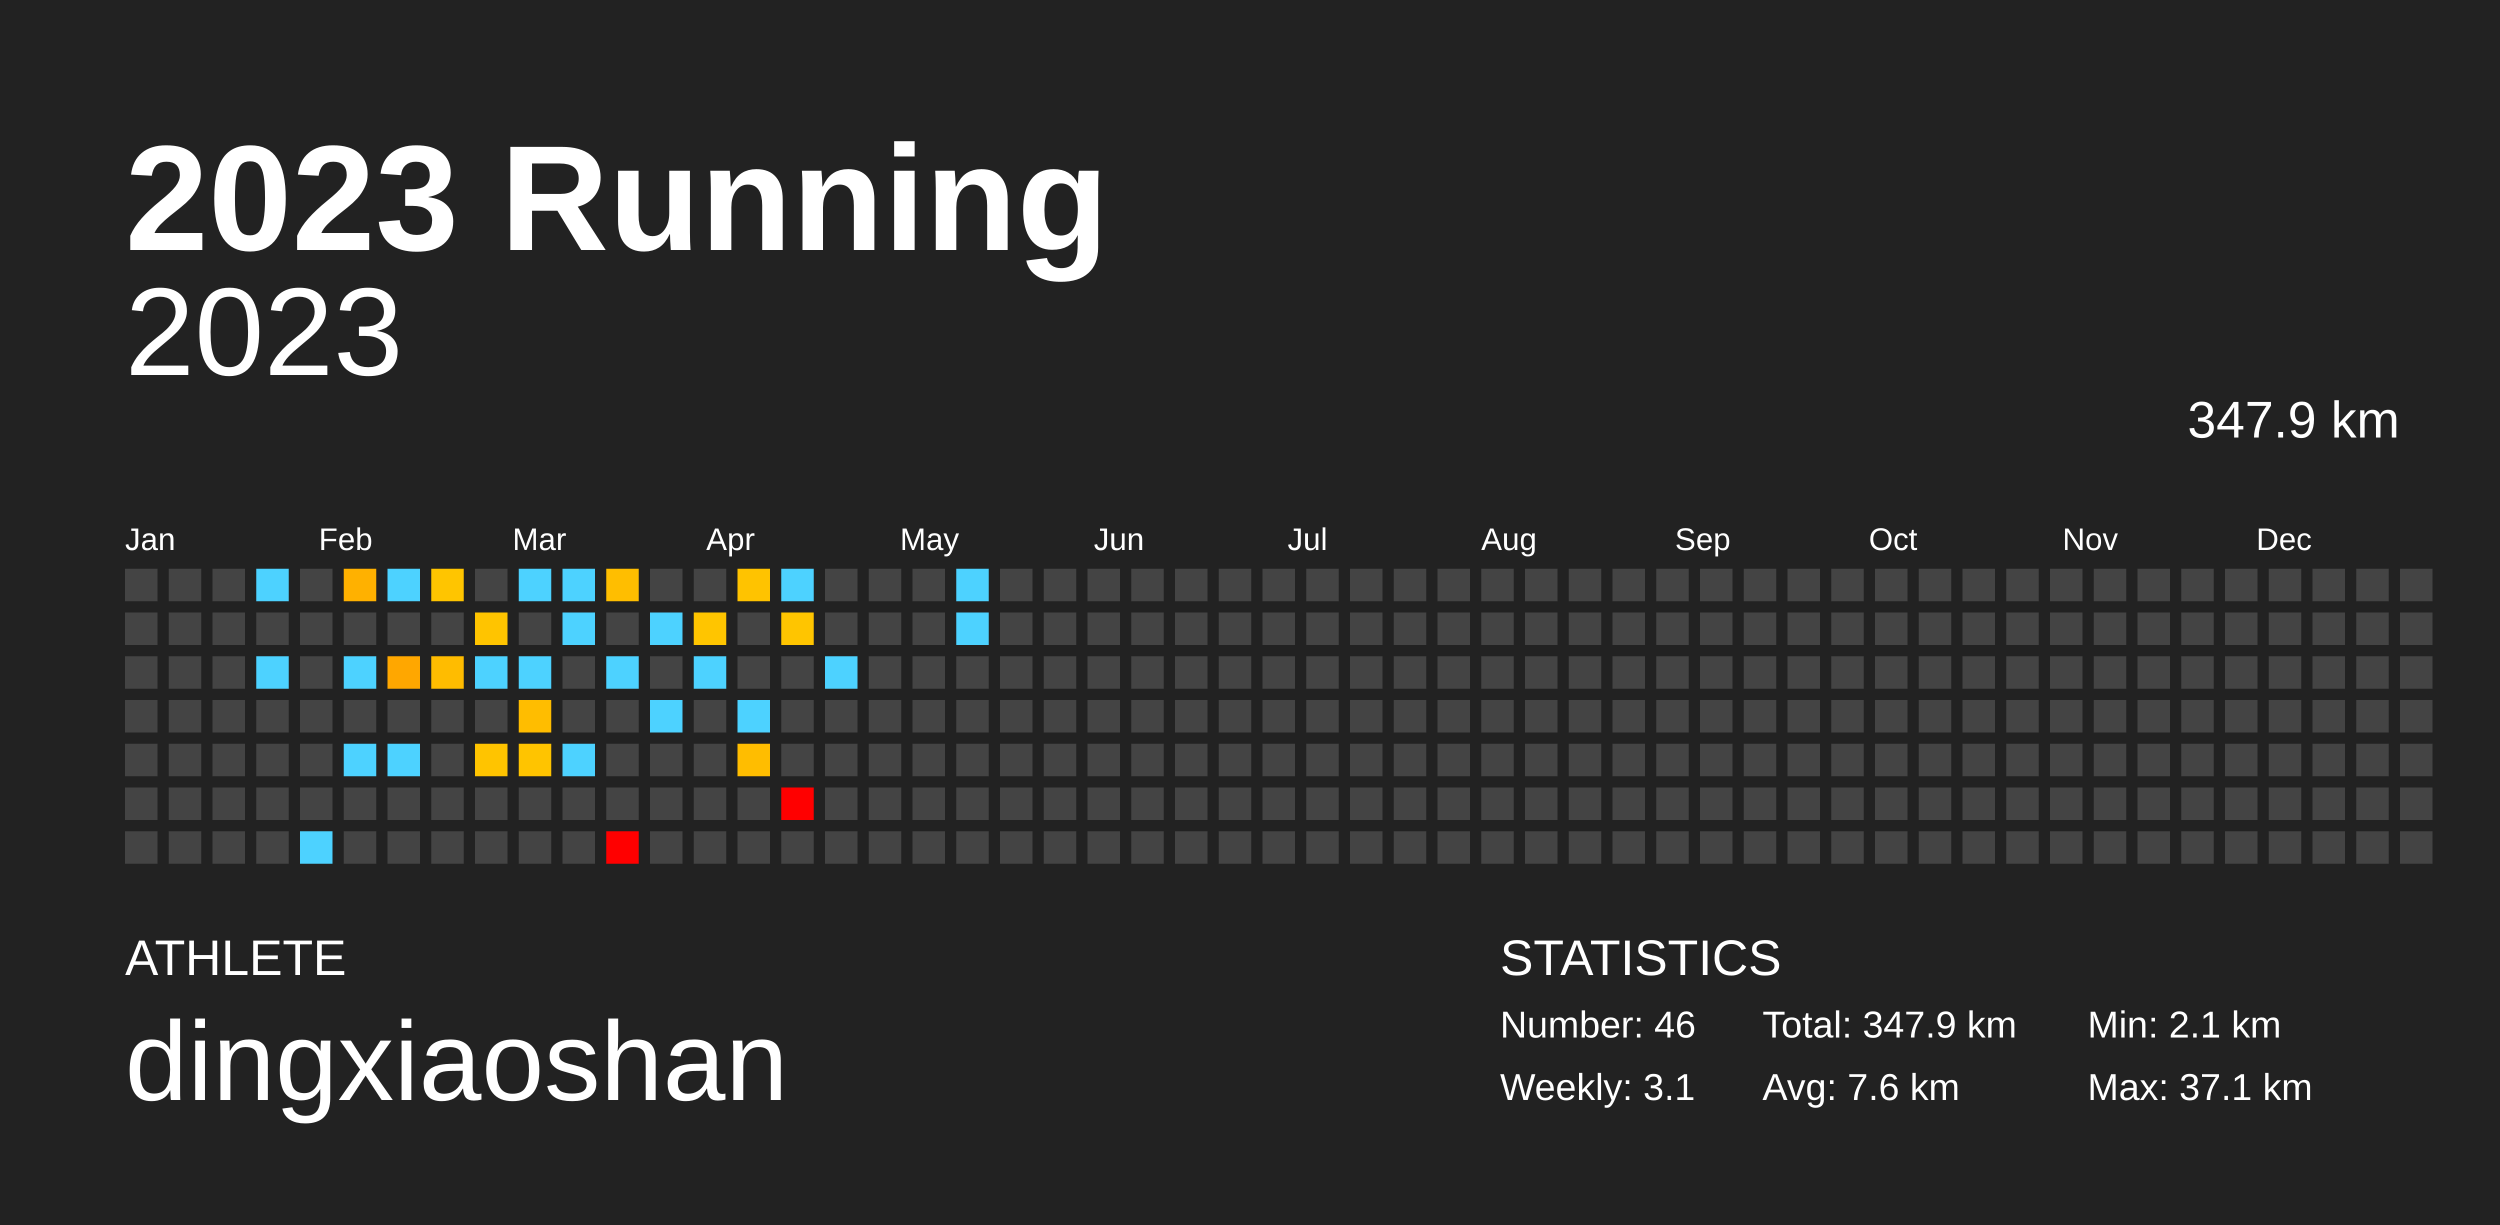
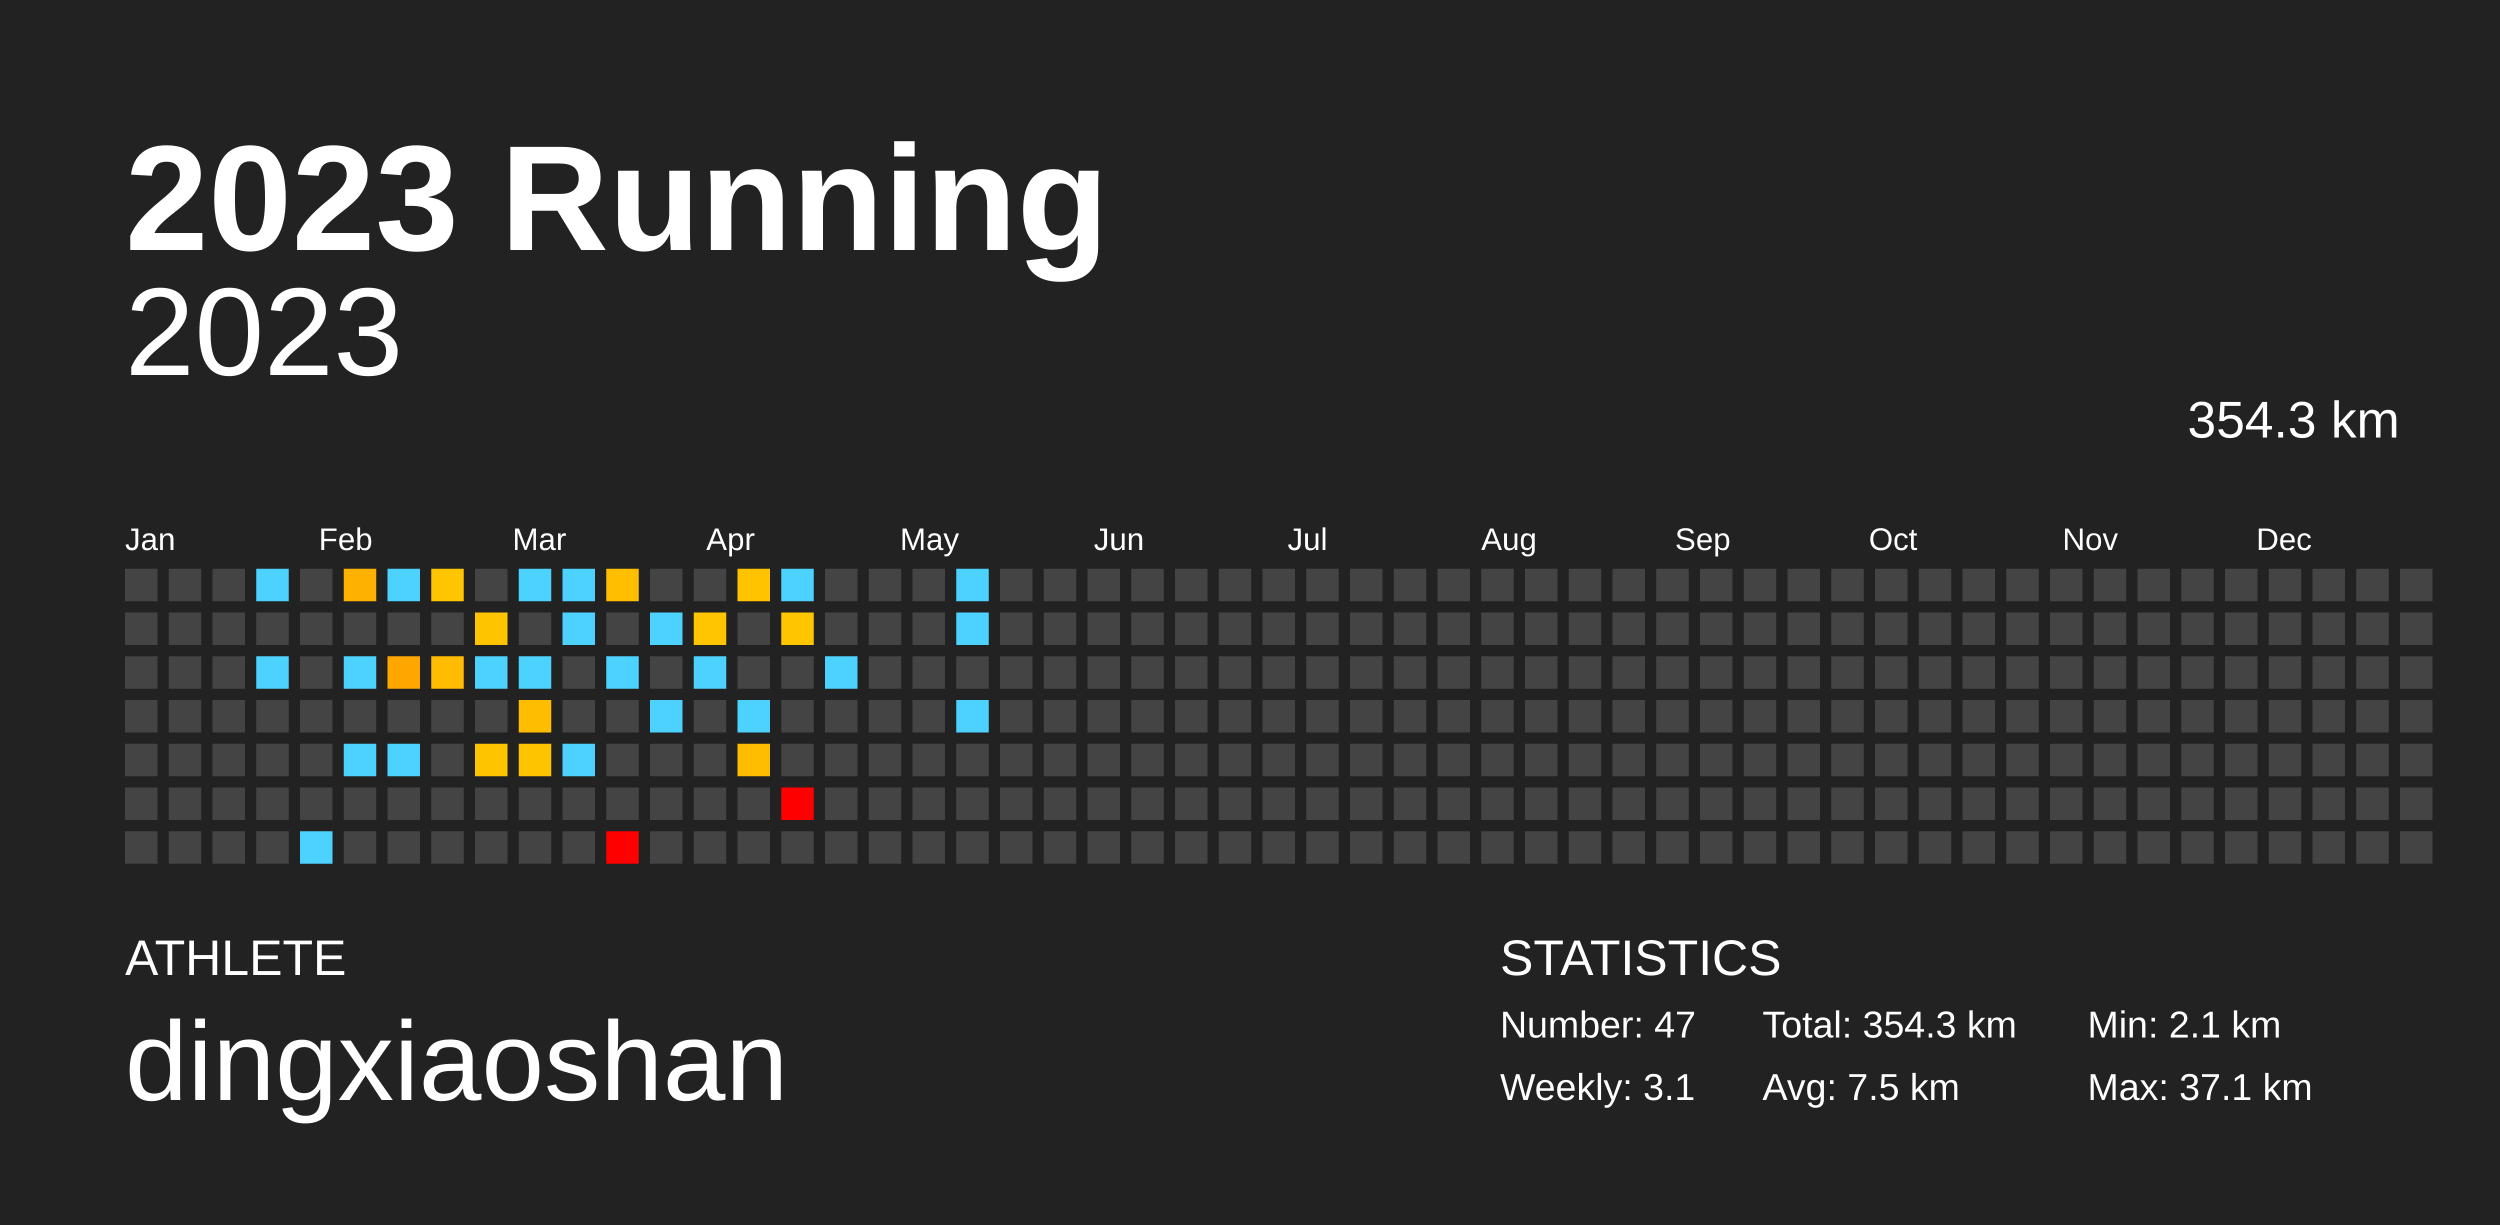
<svg xmlns="http://www.w3.org/2000/svg" baseProfile="full" height="98mm" version="1.1" viewBox="0,0,200,98" width="200mm">
  <defs />
  <rect fill="#222222" height="98" width="200" x="0" y="0" />
  <text fill="#FFFFFF" style="font-size:12px; font-family:Arial; font-weight:bold;" x="10" y="20">2023 Running</text>
  <text fill="#FFFFFF" style="font-size:4px; font-family:Arial" x="10" y="78">ATHLETE</text>
  <text fill="#FFFFFF" style="font-size:9px; font-family:Arial" x="10" y="88">dingxiaoshan</text>
  <text fill="#FFFFFF" style="font-size:4px; font-family:Arial" x="120" y="78">STATISTICS</text>
-   <text fill="#FFFFFF" style="font-size:3px; font-family:Arial" x="120" y="83">Number: 46</text>
+   <text fill="#FFFFFF" style="font-size:3px; font-family:Arial" x="120" y="83">Number: 47</text>
  <text fill="#FFFFFF" style="font-size:3px; font-family:Arial" x="120" y="88">Weekly: 3.1</text>
-   <text fill="#FFFFFF" style="font-size:3px; font-family:Arial" x="141" y="83">Total: 347.9 km</text>
-   <text fill="#FFFFFF" style="font-size:3px; font-family:Arial" x="141" y="88">Avg: 7.6 km</text>
+   <text fill="#FFFFFF" style="font-size:3px; font-family:Arial" x="141" y="83">Total: 354.3 km</text>
+   <text fill="#FFFFFF" style="font-size:3px; font-family:Arial" x="141" y="88">Avg: 7.5 km</text>
  <text fill="#FFFFFF" style="font-size:3px; font-family:Arial" x="167" y="83">Min: 2.1 km</text>
  <text fill="#FFFFFF" style="font-size:3px; font-family:Arial" x="167" y="88">Max: 37.1 km</text>
  <text alignment-baseline="hanging" fill="#FFFFFF" style="font-size:10.0px; font-family:Arial;" x="10" y="30">2023</text>
-   <text alignment-baseline="hanging" fill="#FFFFFF" style="font-size:4.125px; font-family:Arial;" x="175" y="35">347.9 km</text>
+   <text alignment-baseline="hanging" fill="#FFFFFF" style="font-size:4.125px; font-family:Arial;" x="175" y="35">354.3 km</text>
  <text fill="#FFFFFF" style="font-size:2.5px; font-family:Arial" x="10.0" y="44">Jan</text>
  <text fill="#FFFFFF" style="font-size:2.5px; font-family:Arial" x="25.5" y="44">Feb</text>
  <text fill="#FFFFFF" style="font-size:2.5px; font-family:Arial" x="41.0" y="44">Mar</text>
  <text fill="#FFFFFF" style="font-size:2.5px; font-family:Arial" x="56.5" y="44">Apr</text>
  <text fill="#FFFFFF" style="font-size:2.5px; font-family:Arial" x="72.0" y="44">May</text>
  <text fill="#FFFFFF" style="font-size:2.5px; font-family:Arial" x="87.5" y="44">Jun</text>
  <text fill="#FFFFFF" style="font-size:2.5px; font-family:Arial" x="103.0" y="44">Jul</text>
  <text fill="#FFFFFF" style="font-size:2.5px; font-family:Arial" x="118.5" y="44">Aug</text>
  <text fill="#FFFFFF" style="font-size:2.5px; font-family:Arial" x="134.0" y="44">Sep</text>
  <text fill="#FFFFFF" style="font-size:2.5px; font-family:Arial" x="149.5" y="44">Oct</text>
  <text fill="#FFFFFF" style="font-size:2.5px; font-family:Arial" x="165.0" y="44">Nov</text>
  <text fill="#FFFFFF" style="font-size:2.5px; font-family:Arial" x="180.5" y="44">Dec</text>
  <rect fill="#444444" height="2.6" width="2.6" x="10.0" y="45.5" />
  <rect fill="#444444" height="2.6" width="2.6" x="10.0" y="49.0" />
  <rect fill="#444444" height="2.6" width="2.6" x="10.0" y="52.5" />
  <rect fill="#444444" height="2.6" width="2.6" x="10.0" y="56.0" />
  <rect fill="#444444" height="2.6" width="2.6" x="10.0" y="59.5" />
  <rect fill="#444444" height="2.6" width="2.6" x="10.0" y="63.0" />
  <rect fill="#444444" height="2.6" width="2.6" x="10.0" y="66.5" />
  <rect fill="#444444" height="2.6" width="2.6" x="13.5" y="45.5" />
  <rect fill="#444444" height="2.6" width="2.6" x="13.5" y="49.0" />
  <rect fill="#444444" height="2.6" width="2.6" x="13.5" y="52.5" />
  <rect fill="#444444" height="2.6" width="2.6" x="13.5" y="56.0" />
  <rect fill="#444444" height="2.6" width="2.6" x="13.5" y="59.5" />
  <rect fill="#444444" height="2.6" width="2.6" x="13.5" y="63.0" />
  <rect fill="#444444" height="2.6" width="2.6" x="13.5" y="66.5" />
  <rect fill="#444444" height="2.6" width="2.6" x="17.0" y="45.5" />
  <rect fill="#444444" height="2.6" width="2.6" x="17.0" y="49.0" />
  <rect fill="#444444" height="2.6" width="2.6" x="17.0" y="52.5" />
  <rect fill="#444444" height="2.6" width="2.6" x="17.0" y="56.0" />
  <rect fill="#444444" height="2.6" width="2.6" x="17.0" y="59.5" />
  <rect fill="#444444" height="2.6" width="2.6" x="17.0" y="63.0" />
  <rect fill="#444444" height="2.6" width="2.6" x="17.0" y="66.5" />
  <rect fill="#4dd2ff" height="2.6" width="2.6" x="20.5" y="45.5" />
  <rect fill="#444444" height="2.6" width="2.6" x="20.5" y="49.0" />
  <rect fill="#4dd2ff" height="2.6" width="2.6" x="20.5" y="52.5" />
  <rect fill="#444444" height="2.6" width="2.6" x="20.5" y="56.0" />
  <rect fill="#444444" height="2.6" width="2.6" x="20.5" y="59.5" />
  <rect fill="#444444" height="2.6" width="2.6" x="20.5" y="63.0" />
  <rect fill="#444444" height="2.6" width="2.6" x="20.5" y="66.5" />
  <rect fill="#444444" height="2.6" width="2.6" x="24.0" y="45.5" />
  <rect fill="#444444" height="2.6" width="2.6" x="24.0" y="49.0" />
  <rect fill="#444444" height="2.6" width="2.6" x="24.0" y="52.5" />
  <rect fill="#444444" height="2.6" width="2.6" x="24.0" y="56.0" />
  <rect fill="#444444" height="2.6" width="2.6" x="24.0" y="59.5" />
  <rect fill="#444444" height="2.6" width="2.6" x="24.0" y="63.0" />
  <rect fill="#4dd2ff" height="2.6" width="2.6" x="24.0" y="66.5" />
  <rect fill="#ffb100" height="2.6" width="2.6" x="27.5" y="45.5" />
  <rect fill="#444444" height="2.6" width="2.6" x="27.5" y="49.0" />
  <rect fill="#4dd2ff" height="2.6" width="2.6" x="27.5" y="52.5" />
  <rect fill="#444444" height="2.6" width="2.6" x="27.5" y="56.0" />
  <rect fill="#4dd2ff" height="2.6" width="2.6" x="27.5" y="59.5" />
  <rect fill="#444444" height="2.6" width="2.6" x="27.5" y="63.0" />
  <rect fill="#444444" height="2.6" width="2.6" x="27.5" y="66.5" />
  <rect fill="#4dd2ff" height="2.6" width="2.6" x="31.0" y="45.5" />
  <rect fill="#444444" height="2.6" width="2.6" x="31.0" y="49.0" />
  <rect fill="#ffa700" height="2.6" width="2.6" x="31.0" y="52.5" />
  <rect fill="#444444" height="2.6" width="2.6" x="31.0" y="56.0" />
  <rect fill="#4dd2ff" height="2.6" width="2.6" x="31.0" y="59.5" />
  <rect fill="#444444" height="2.6" width="2.6" x="31.0" y="63.0" />
  <rect fill="#444444" height="2.6" width="2.6" x="31.0" y="66.5" />
  <rect fill="#ffc500" height="2.6" width="2.6" x="34.5" y="45.5" />
  <rect fill="#444444" height="2.6" width="2.6" x="34.5" y="49.0" />
  <rect fill="#ffbc00" height="2.6" width="2.6" x="34.5" y="52.5" />
  <rect fill="#444444" height="2.6" width="2.6" x="34.5" y="56.0" />
  <rect fill="#444444" height="2.6" width="2.6" x="34.5" y="59.5" />
  <rect fill="#444444" height="2.6" width="2.6" x="34.5" y="63.0" />
  <rect fill="#444444" height="2.6" width="2.6" x="34.5" y="66.5" />
  <rect fill="#444444" height="2.6" width="2.6" x="38.0" y="45.5" />
  <rect fill="#ffc400" height="2.6" width="2.6" x="38.0" y="49.0" />
  <rect fill="#4dd2ff" height="2.6" width="2.6" x="38.0" y="52.5" />
  <rect fill="#444444" height="2.6" width="2.6" x="38.0" y="56.0" />
  <rect fill="#ffc400" height="2.6" width="2.6" x="38.0" y="59.5" />
  <rect fill="#444444" height="2.6" width="2.6" x="38.0" y="63.0" />
  <rect fill="#444444" height="2.6" width="2.6" x="38.0" y="66.5" />
  <rect fill="#4dd2ff" height="2.6" width="2.6" x="41.5" y="45.5" />
  <rect fill="#444444" height="2.6" width="2.6" x="41.5" y="49.0" />
  <rect fill="#4dd2ff" height="2.6" width="2.6" x="41.5" y="52.5" />
  <rect fill="#ffbd00" height="2.6" width="2.6" x="41.5" y="56.0" />
  <rect fill="#ffc400" height="2.6" width="2.6" x="41.5" y="59.5" />
  <rect fill="#444444" height="2.6" width="2.6" x="41.5" y="63.0" />
  <rect fill="#444444" height="2.6" width="2.6" x="41.5" y="66.5" />
  <rect fill="#4dd2ff" height="2.6" width="2.6" x="45.0" y="45.5" />
  <rect fill="#4dd2ff" height="2.6" width="2.6" x="45.0" y="49.0" />
  <rect fill="#444444" height="2.6" width="2.6" x="45.0" y="52.5" />
  <rect fill="#444444" height="2.6" width="2.6" x="45.0" y="56.0" />
  <rect fill="#4dd2ff" height="2.6" width="2.6" x="45.0" y="59.5" />
  <rect fill="#444444" height="2.6" width="2.6" x="45.0" y="63.0" />
  <rect fill="#444444" height="2.6" width="2.6" x="45.0" y="66.5" />
  <rect fill="#ffbe00" height="2.6" width="2.6" x="48.5" y="45.5" />
  <rect fill="#444444" height="2.6" width="2.6" x="48.5" y="49.0" />
  <rect fill="#4dd2ff" height="2.6" width="2.6" x="48.5" y="52.5" />
  <rect fill="#444444" height="2.6" width="2.6" x="48.5" y="56.0" />
  <rect fill="#444444" height="2.6" width="2.6" x="48.5" y="59.5" />
  <rect fill="#444444" height="2.6" width="2.6" x="48.5" y="63.0" />
  <rect fill="red" height="2.6" width="2.6" x="48.5" y="66.5" />
  <rect fill="#444444" height="2.6" width="2.6" x="52.0" y="45.5" />
  <rect fill="#4dd2ff" height="2.6" width="2.6" x="52.0" y="49.0" />
  <rect fill="#444444" height="2.6" width="2.6" x="52.0" y="52.5" />
  <rect fill="#4dd2ff" height="2.6" width="2.6" x="52.0" y="56.0" />
  <rect fill="#444444" height="2.6" width="2.6" x="52.0" y="59.5" />
  <rect fill="#444444" height="2.6" width="2.6" x="52.0" y="63.0" />
  <rect fill="#444444" height="2.6" width="2.6" x="52.0" y="66.5" />
  <rect fill="#444444" height="2.6" width="2.6" x="55.5" y="45.5" />
  <rect fill="#ffc500" height="2.6" width="2.6" x="55.5" y="49.0" />
  <rect fill="#4dd2ff" height="2.6" width="2.6" x="55.5" y="52.5" />
  <rect fill="#444444" height="2.6" width="2.6" x="55.5" y="56.0" />
  <rect fill="#444444" height="2.6" width="2.6" x="55.5" y="59.5" />
  <rect fill="#444444" height="2.6" width="2.6" x="55.5" y="63.0" />
  <rect fill="#444444" height="2.6" width="2.6" x="55.5" y="66.5" />
  <rect fill="#ffc300" height="2.6" width="2.6" x="59.0" y="45.5" />
  <rect fill="#444444" height="2.6" width="2.6" x="59.0" y="49.0" />
  <rect fill="#444444" height="2.6" width="2.6" x="59.0" y="52.5" />
  <rect fill="#4dd2ff" height="2.6" width="2.6" x="59.0" y="56.0" />
  <rect fill="#ffbd00" height="2.6" width="2.6" x="59.0" y="59.5" />
  <rect fill="#444444" height="2.6" width="2.6" x="59.0" y="63.0" />
  <rect fill="#444444" height="2.6" width="2.6" x="59.0" y="66.5" />
  <rect fill="#4dd2ff" height="2.6" width="2.6" x="62.5" y="45.5" />
  <rect fill="#ffc500" height="2.6" width="2.6" x="62.5" y="49.0" />
  <rect fill="#444444" height="2.6" width="2.6" x="62.5" y="52.5" />
  <rect fill="#444444" height="2.6" width="2.6" x="62.5" y="56.0" />
  <rect fill="#444444" height="2.6" width="2.6" x="62.5" y="59.5" />
  <rect fill="red" height="2.6" width="2.6" x="62.5" y="63.0" />
  <rect fill="#444444" height="2.6" width="2.6" x="62.5" y="66.5" />
  <rect fill="#444444" height="2.6" width="2.6" x="66.0" y="45.5" />
  <rect fill="#444444" height="2.6" width="2.6" x="66.0" y="49.0" />
  <rect fill="#4dd2ff" height="2.6" width="2.6" x="66.0" y="52.5" />
  <rect fill="#444444" height="2.6" width="2.6" x="66.0" y="56.0" />
  <rect fill="#444444" height="2.6" width="2.6" x="66.0" y="59.5" />
  <rect fill="#444444" height="2.6" width="2.6" x="66.0" y="63.0" />
  <rect fill="#444444" height="2.6" width="2.6" x="66.0" y="66.5" />
  <rect fill="#444444" height="2.6" width="2.6" x="69.5" y="45.5" />
  <rect fill="#444444" height="2.6" width="2.6" x="69.5" y="49.0" />
  <rect fill="#444444" height="2.6" width="2.6" x="69.5" y="52.5" />
  <rect fill="#444444" height="2.6" width="2.6" x="69.5" y="56.0" />
  <rect fill="#444444" height="2.6" width="2.6" x="69.5" y="59.5" />
  <rect fill="#444444" height="2.6" width="2.6" x="69.5" y="63.0" />
  <rect fill="#444444" height="2.6" width="2.6" x="69.5" y="66.5" />
  <rect fill="#444444" height="2.6" width="2.6" x="73.0" y="45.5" />
  <rect fill="#444444" height="2.6" width="2.6" x="73.0" y="49.0" />
  <rect fill="#444444" height="2.6" width="2.6" x="73.0" y="52.5" />
  <rect fill="#444444" height="2.6" width="2.6" x="73.0" y="56.0" />
  <rect fill="#444444" height="2.6" width="2.6" x="73.0" y="59.5" />
  <rect fill="#444444" height="2.6" width="2.6" x="73.0" y="63.0" />
  <rect fill="#444444" height="2.6" width="2.6" x="73.0" y="66.5" />
  <rect fill="#4dd2ff" height="2.6" width="2.6" x="76.5" y="45.5" />
  <rect fill="#4dd2ff" height="2.6" width="2.6" x="76.5" y="49.0" />
  <rect fill="#444444" height="2.6" width="2.6" x="76.5" y="52.5" />
-   <rect fill="#444444" height="2.6" width="2.6" x="76.5" y="56.0" />
+   <rect fill="#4dd2ff" height="2.6" width="2.6" x="76.5" y="56.0" />
  <rect fill="#444444" height="2.6" width="2.6" x="76.5" y="59.5" />
  <rect fill="#444444" height="2.6" width="2.6" x="76.5" y="63.0" />
  <rect fill="#444444" height="2.6" width="2.6" x="76.5" y="66.5" />
  <rect fill="#444444" height="2.6" width="2.6" x="80.0" y="45.5" />
  <rect fill="#444444" height="2.6" width="2.6" x="80.0" y="49.0" />
  <rect fill="#444444" height="2.6" width="2.6" x="80.0" y="52.5" />
  <rect fill="#444444" height="2.6" width="2.6" x="80.0" y="56.0" />
  <rect fill="#444444" height="2.6" width="2.6" x="80.0" y="59.5" />
  <rect fill="#444444" height="2.6" width="2.6" x="80.0" y="63.0" />
  <rect fill="#444444" height="2.6" width="2.6" x="80.0" y="66.5" />
  <rect fill="#444444" height="2.6" width="2.6" x="83.5" y="45.5" />
  <rect fill="#444444" height="2.6" width="2.6" x="83.5" y="49.0" />
  <rect fill="#444444" height="2.6" width="2.6" x="83.5" y="52.5" />
  <rect fill="#444444" height="2.6" width="2.6" x="83.5" y="56.0" />
  <rect fill="#444444" height="2.6" width="2.6" x="83.5" y="59.5" />
  <rect fill="#444444" height="2.6" width="2.6" x="83.5" y="63.0" />
  <rect fill="#444444" height="2.6" width="2.6" x="83.5" y="66.5" />
  <rect fill="#444444" height="2.6" width="2.6" x="87.0" y="45.5" />
  <rect fill="#444444" height="2.6" width="2.6" x="87.0" y="49.0" />
  <rect fill="#444444" height="2.6" width="2.6" x="87.0" y="52.5" />
  <rect fill="#444444" height="2.6" width="2.6" x="87.0" y="56.0" />
  <rect fill="#444444" height="2.6" width="2.6" x="87.0" y="59.5" />
  <rect fill="#444444" height="2.6" width="2.6" x="87.0" y="63.0" />
  <rect fill="#444444" height="2.6" width="2.6" x="87.0" y="66.5" />
  <rect fill="#444444" height="2.6" width="2.6" x="90.5" y="45.5" />
  <rect fill="#444444" height="2.6" width="2.6" x="90.5" y="49.0" />
  <rect fill="#444444" height="2.6" width="2.6" x="90.5" y="52.5" />
  <rect fill="#444444" height="2.6" width="2.6" x="90.5" y="56.0" />
  <rect fill="#444444" height="2.6" width="2.6" x="90.5" y="59.5" />
  <rect fill="#444444" height="2.6" width="2.6" x="90.5" y="63.0" />
  <rect fill="#444444" height="2.6" width="2.6" x="90.5" y="66.5" />
  <rect fill="#444444" height="2.6" width="2.6" x="94.0" y="45.5" />
  <rect fill="#444444" height="2.6" width="2.6" x="94.0" y="49.0" />
  <rect fill="#444444" height="2.6" width="2.6" x="94.0" y="52.5" />
  <rect fill="#444444" height="2.6" width="2.6" x="94.0" y="56.0" />
  <rect fill="#444444" height="2.6" width="2.6" x="94.0" y="59.5" />
  <rect fill="#444444" height="2.6" width="2.6" x="94.0" y="63.0" />
  <rect fill="#444444" height="2.6" width="2.6" x="94.0" y="66.5" />
  <rect fill="#444444" height="2.6" width="2.6" x="97.5" y="45.5" />
  <rect fill="#444444" height="2.6" width="2.6" x="97.5" y="49.0" />
  <rect fill="#444444" height="2.6" width="2.6" x="97.5" y="52.5" />
  <rect fill="#444444" height="2.6" width="2.6" x="97.5" y="56.0" />
  <rect fill="#444444" height="2.6" width="2.6" x="97.5" y="59.5" />
  <rect fill="#444444" height="2.6" width="2.6" x="97.5" y="63.0" />
  <rect fill="#444444" height="2.6" width="2.6" x="97.5" y="66.5" />
  <rect fill="#444444" height="2.6" width="2.6" x="101.0" y="45.5" />
  <rect fill="#444444" height="2.6" width="2.6" x="101.0" y="49.0" />
  <rect fill="#444444" height="2.6" width="2.6" x="101.0" y="52.5" />
  <rect fill="#444444" height="2.6" width="2.6" x="101.0" y="56.0" />
  <rect fill="#444444" height="2.6" width="2.6" x="101.0" y="59.5" />
  <rect fill="#444444" height="2.6" width="2.6" x="101.0" y="63.0" />
  <rect fill="#444444" height="2.6" width="2.6" x="101.0" y="66.5" />
  <rect fill="#444444" height="2.6" width="2.6" x="104.5" y="45.5" />
  <rect fill="#444444" height="2.6" width="2.6" x="104.5" y="49.0" />
  <rect fill="#444444" height="2.6" width="2.6" x="104.5" y="52.5" />
  <rect fill="#444444" height="2.6" width="2.6" x="104.5" y="56.0" />
  <rect fill="#444444" height="2.6" width="2.6" x="104.5" y="59.5" />
  <rect fill="#444444" height="2.6" width="2.6" x="104.5" y="63.0" />
  <rect fill="#444444" height="2.6" width="2.6" x="104.5" y="66.5" />
  <rect fill="#444444" height="2.6" width="2.6" x="108.0" y="45.5" />
  <rect fill="#444444" height="2.6" width="2.6" x="108.0" y="49.0" />
  <rect fill="#444444" height="2.6" width="2.6" x="108.0" y="52.5" />
  <rect fill="#444444" height="2.6" width="2.6" x="108.0" y="56.0" />
  <rect fill="#444444" height="2.6" width="2.6" x="108.0" y="59.5" />
  <rect fill="#444444" height="2.6" width="2.6" x="108.0" y="63.0" />
  <rect fill="#444444" height="2.6" width="2.6" x="108.0" y="66.5" />
  <rect fill="#444444" height="2.6" width="2.6" x="111.5" y="45.5" />
  <rect fill="#444444" height="2.6" width="2.6" x="111.5" y="49.0" />
  <rect fill="#444444" height="2.6" width="2.6" x="111.5" y="52.5" />
  <rect fill="#444444" height="2.6" width="2.6" x="111.5" y="56.0" />
  <rect fill="#444444" height="2.6" width="2.6" x="111.5" y="59.5" />
  <rect fill="#444444" height="2.6" width="2.6" x="111.5" y="63.0" />
  <rect fill="#444444" height="2.6" width="2.6" x="111.5" y="66.5" />
  <rect fill="#444444" height="2.6" width="2.6" x="115.0" y="45.5" />
  <rect fill="#444444" height="2.6" width="2.6" x="115.0" y="49.0" />
  <rect fill="#444444" height="2.6" width="2.6" x="115.0" y="52.5" />
  <rect fill="#444444" height="2.6" width="2.6" x="115.0" y="56.0" />
  <rect fill="#444444" height="2.6" width="2.6" x="115.0" y="59.5" />
  <rect fill="#444444" height="2.6" width="2.6" x="115.0" y="63.0" />
  <rect fill="#444444" height="2.6" width="2.6" x="115.0" y="66.5" />
  <rect fill="#444444" height="2.6" width="2.6" x="118.5" y="45.5" />
  <rect fill="#444444" height="2.6" width="2.6" x="118.5" y="49.0" />
  <rect fill="#444444" height="2.6" width="2.6" x="118.5" y="52.5" />
  <rect fill="#444444" height="2.6" width="2.6" x="118.5" y="56.0" />
  <rect fill="#444444" height="2.6" width="2.6" x="118.5" y="59.5" />
  <rect fill="#444444" height="2.6" width="2.6" x="118.5" y="63.0" />
  <rect fill="#444444" height="2.6" width="2.6" x="118.5" y="66.5" />
  <rect fill="#444444" height="2.6" width="2.6" x="122.0" y="45.5" />
  <rect fill="#444444" height="2.6" width="2.6" x="122.0" y="49.0" />
  <rect fill="#444444" height="2.6" width="2.6" x="122.0" y="52.5" />
  <rect fill="#444444" height="2.6" width="2.6" x="122.0" y="56.0" />
  <rect fill="#444444" height="2.6" width="2.6" x="122.0" y="59.5" />
  <rect fill="#444444" height="2.6" width="2.6" x="122.0" y="63.0" />
  <rect fill="#444444" height="2.6" width="2.6" x="122.0" y="66.5" />
  <rect fill="#444444" height="2.6" width="2.6" x="125.5" y="45.5" />
  <rect fill="#444444" height="2.6" width="2.6" x="125.5" y="49.0" />
  <rect fill="#444444" height="2.6" width="2.6" x="125.5" y="52.5" />
  <rect fill="#444444" height="2.6" width="2.6" x="125.5" y="56.0" />
  <rect fill="#444444" height="2.6" width="2.6" x="125.5" y="59.5" />
  <rect fill="#444444" height="2.6" width="2.6" x="125.5" y="63.0" />
  <rect fill="#444444" height="2.6" width="2.6" x="125.5" y="66.5" />
  <rect fill="#444444" height="2.6" width="2.6" x="129.0" y="45.5" />
  <rect fill="#444444" height="2.6" width="2.6" x="129.0" y="49.0" />
  <rect fill="#444444" height="2.6" width="2.6" x="129.0" y="52.5" />
  <rect fill="#444444" height="2.6" width="2.6" x="129.0" y="56.0" />
  <rect fill="#444444" height="2.6" width="2.6" x="129.0" y="59.5" />
  <rect fill="#444444" height="2.6" width="2.6" x="129.0" y="63.0" />
  <rect fill="#444444" height="2.6" width="2.6" x="129.0" y="66.5" />
  <rect fill="#444444" height="2.6" width="2.6" x="132.5" y="45.5" />
  <rect fill="#444444" height="2.6" width="2.6" x="132.5" y="49.0" />
  <rect fill="#444444" height="2.6" width="2.6" x="132.5" y="52.5" />
  <rect fill="#444444" height="2.6" width="2.6" x="132.5" y="56.0" />
  <rect fill="#444444" height="2.6" width="2.6" x="132.5" y="59.5" />
  <rect fill="#444444" height="2.6" width="2.6" x="132.5" y="63.0" />
  <rect fill="#444444" height="2.6" width="2.6" x="132.5" y="66.5" />
  <rect fill="#444444" height="2.6" width="2.6" x="136.0" y="45.5" />
  <rect fill="#444444" height="2.6" width="2.6" x="136.0" y="49.0" />
  <rect fill="#444444" height="2.6" width="2.6" x="136.0" y="52.5" />
  <rect fill="#444444" height="2.6" width="2.6" x="136.0" y="56.0" />
  <rect fill="#444444" height="2.6" width="2.6" x="136.0" y="59.5" />
  <rect fill="#444444" height="2.6" width="2.6" x="136.0" y="63.0" />
  <rect fill="#444444" height="2.6" width="2.6" x="136.0" y="66.5" />
  <rect fill="#444444" height="2.6" width="2.6" x="139.5" y="45.5" />
  <rect fill="#444444" height="2.6" width="2.6" x="139.5" y="49.0" />
  <rect fill="#444444" height="2.6" width="2.6" x="139.5" y="52.5" />
  <rect fill="#444444" height="2.6" width="2.6" x="139.5" y="56.0" />
  <rect fill="#444444" height="2.6" width="2.6" x="139.5" y="59.5" />
  <rect fill="#444444" height="2.6" width="2.6" x="139.5" y="63.0" />
  <rect fill="#444444" height="2.6" width="2.6" x="139.5" y="66.5" />
  <rect fill="#444444" height="2.6" width="2.6" x="143.0" y="45.5" />
  <rect fill="#444444" height="2.6" width="2.6" x="143.0" y="49.0" />
  <rect fill="#444444" height="2.6" width="2.6" x="143.0" y="52.5" />
  <rect fill="#444444" height="2.6" width="2.6" x="143.0" y="56.0" />
  <rect fill="#444444" height="2.6" width="2.6" x="143.0" y="59.5" />
  <rect fill="#444444" height="2.6" width="2.6" x="143.0" y="63.0" />
  <rect fill="#444444" height="2.6" width="2.6" x="143.0" y="66.5" />
  <rect fill="#444444" height="2.6" width="2.6" x="146.5" y="45.5" />
  <rect fill="#444444" height="2.6" width="2.6" x="146.5" y="49.0" />
  <rect fill="#444444" height="2.6" width="2.6" x="146.5" y="52.5" />
  <rect fill="#444444" height="2.6" width="2.6" x="146.5" y="56.0" />
  <rect fill="#444444" height="2.6" width="2.6" x="146.5" y="59.5" />
  <rect fill="#444444" height="2.6" width="2.6" x="146.5" y="63.0" />
  <rect fill="#444444" height="2.6" width="2.6" x="146.5" y="66.5" />
  <rect fill="#444444" height="2.6" width="2.6" x="150.0" y="45.5" />
  <rect fill="#444444" height="2.6" width="2.6" x="150.0" y="49.0" />
  <rect fill="#444444" height="2.6" width="2.6" x="150.0" y="52.5" />
  <rect fill="#444444" height="2.6" width="2.6" x="150.0" y="56.0" />
  <rect fill="#444444" height="2.6" width="2.6" x="150.0" y="59.5" />
  <rect fill="#444444" height="2.6" width="2.6" x="150.0" y="63.0" />
  <rect fill="#444444" height="2.6" width="2.6" x="150.0" y="66.5" />
  <rect fill="#444444" height="2.6" width="2.6" x="153.5" y="45.5" />
  <rect fill="#444444" height="2.6" width="2.6" x="153.5" y="49.0" />
  <rect fill="#444444" height="2.6" width="2.6" x="153.5" y="52.5" />
  <rect fill="#444444" height="2.6" width="2.6" x="153.5" y="56.0" />
  <rect fill="#444444" height="2.6" width="2.6" x="153.5" y="59.5" />
  <rect fill="#444444" height="2.6" width="2.6" x="153.5" y="63.0" />
  <rect fill="#444444" height="2.6" width="2.6" x="153.5" y="66.5" />
  <rect fill="#444444" height="2.6" width="2.6" x="157.0" y="45.5" />
  <rect fill="#444444" height="2.6" width="2.6" x="157.0" y="49.0" />
  <rect fill="#444444" height="2.6" width="2.6" x="157.0" y="52.5" />
  <rect fill="#444444" height="2.6" width="2.6" x="157.0" y="56.0" />
  <rect fill="#444444" height="2.6" width="2.6" x="157.0" y="59.5" />
  <rect fill="#444444" height="2.6" width="2.6" x="157.0" y="63.0" />
  <rect fill="#444444" height="2.6" width="2.6" x="157.0" y="66.5" />
  <rect fill="#444444" height="2.6" width="2.6" x="160.5" y="45.5" />
  <rect fill="#444444" height="2.6" width="2.6" x="160.5" y="49.0" />
  <rect fill="#444444" height="2.6" width="2.6" x="160.5" y="52.5" />
  <rect fill="#444444" height="2.6" width="2.6" x="160.5" y="56.0" />
  <rect fill="#444444" height="2.6" width="2.6" x="160.5" y="59.5" />
  <rect fill="#444444" height="2.6" width="2.6" x="160.5" y="63.0" />
  <rect fill="#444444" height="2.6" width="2.6" x="160.5" y="66.5" />
  <rect fill="#444444" height="2.6" width="2.6" x="164.0" y="45.5" />
  <rect fill="#444444" height="2.6" width="2.6" x="164.0" y="49.0" />
  <rect fill="#444444" height="2.6" width="2.6" x="164.0" y="52.5" />
  <rect fill="#444444" height="2.6" width="2.6" x="164.0" y="56.0" />
  <rect fill="#444444" height="2.6" width="2.6" x="164.0" y="59.5" />
  <rect fill="#444444" height="2.6" width="2.6" x="164.0" y="63.0" />
  <rect fill="#444444" height="2.6" width="2.6" x="164.0" y="66.5" />
  <rect fill="#444444" height="2.6" width="2.6" x="167.5" y="45.5" />
  <rect fill="#444444" height="2.6" width="2.6" x="167.5" y="49.0" />
  <rect fill="#444444" height="2.6" width="2.6" x="167.5" y="52.5" />
  <rect fill="#444444" height="2.6" width="2.6" x="167.5" y="56.0" />
  <rect fill="#444444" height="2.6" width="2.6" x="167.5" y="59.5" />
  <rect fill="#444444" height="2.6" width="2.6" x="167.5" y="63.0" />
  <rect fill="#444444" height="2.6" width="2.6" x="167.5" y="66.5" />
  <rect fill="#444444" height="2.6" width="2.6" x="171.0" y="45.5" />
  <rect fill="#444444" height="2.6" width="2.6" x="171.0" y="49.0" />
  <rect fill="#444444" height="2.6" width="2.6" x="171.0" y="52.5" />
  <rect fill="#444444" height="2.6" width="2.6" x="171.0" y="56.0" />
  <rect fill="#444444" height="2.6" width="2.6" x="171.0" y="59.5" />
  <rect fill="#444444" height="2.6" width="2.6" x="171.0" y="63.0" />
  <rect fill="#444444" height="2.6" width="2.6" x="171.0" y="66.5" />
  <rect fill="#444444" height="2.6" width="2.6" x="174.5" y="45.5" />
  <rect fill="#444444" height="2.6" width="2.6" x="174.5" y="49.0" />
  <rect fill="#444444" height="2.6" width="2.6" x="174.5" y="52.5" />
  <rect fill="#444444" height="2.6" width="2.6" x="174.5" y="56.0" />
  <rect fill="#444444" height="2.6" width="2.6" x="174.5" y="59.5" />
  <rect fill="#444444" height="2.6" width="2.6" x="174.5" y="63.0" />
  <rect fill="#444444" height="2.6" width="2.6" x="174.5" y="66.5" />
  <rect fill="#444444" height="2.6" width="2.6" x="178.0" y="45.5" />
  <rect fill="#444444" height="2.6" width="2.6" x="178.0" y="49.0" />
  <rect fill="#444444" height="2.6" width="2.6" x="178.0" y="52.5" />
  <rect fill="#444444" height="2.6" width="2.6" x="178.0" y="56.0" />
  <rect fill="#444444" height="2.6" width="2.6" x="178.0" y="59.5" />
  <rect fill="#444444" height="2.6" width="2.6" x="178.0" y="63.0" />
  <rect fill="#444444" height="2.6" width="2.6" x="178.0" y="66.5" />
  <rect fill="#444444" height="2.6" width="2.6" x="181.5" y="45.5" />
  <rect fill="#444444" height="2.6" width="2.6" x="181.5" y="49.0" />
  <rect fill="#444444" height="2.6" width="2.6" x="181.5" y="52.5" />
  <rect fill="#444444" height="2.6" width="2.6" x="181.5" y="56.0" />
  <rect fill="#444444" height="2.6" width="2.6" x="181.5" y="59.5" />
  <rect fill="#444444" height="2.6" width="2.6" x="181.5" y="63.0" />
  <rect fill="#444444" height="2.6" width="2.6" x="181.5" y="66.5" />
  <rect fill="#444444" height="2.6" width="2.6" x="185.0" y="45.5" />
  <rect fill="#444444" height="2.6" width="2.6" x="185.0" y="49.0" />
  <rect fill="#444444" height="2.6" width="2.6" x="185.0" y="52.5" />
  <rect fill="#444444" height="2.6" width="2.6" x="185.0" y="56.0" />
  <rect fill="#444444" height="2.6" width="2.6" x="185.0" y="59.5" />
  <rect fill="#444444" height="2.6" width="2.6" x="185.0" y="63.0" />
  <rect fill="#444444" height="2.6" width="2.6" x="185.0" y="66.5" />
  <rect fill="#444444" height="2.6" width="2.6" x="188.5" y="45.5" />
  <rect fill="#444444" height="2.6" width="2.6" x="188.5" y="49.0" />
  <rect fill="#444444" height="2.6" width="2.6" x="188.5" y="52.5" />
  <rect fill="#444444" height="2.6" width="2.6" x="188.5" y="56.0" />
  <rect fill="#444444" height="2.6" width="2.6" x="188.5" y="59.5" />
  <rect fill="#444444" height="2.6" width="2.6" x="188.5" y="63.0" />
  <rect fill="#444444" height="2.6" width="2.6" x="188.5" y="66.5" />
  <rect fill="#444444" height="2.6" width="2.6" x="192.0" y="45.5" />
  <rect fill="#444444" height="2.6" width="2.6" x="192.0" y="49.0" />
  <rect fill="#444444" height="2.6" width="2.6" x="192.0" y="52.5" />
  <rect fill="#444444" height="2.6" width="2.6" x="192.0" y="56.0" />
  <rect fill="#444444" height="2.6" width="2.6" x="192.0" y="59.5" />
  <rect fill="#444444" height="2.6" width="2.6" x="192.0" y="63.0" />
  <rect fill="#444444" height="2.6" width="2.6" x="192.0" y="66.5" />
</svg>
